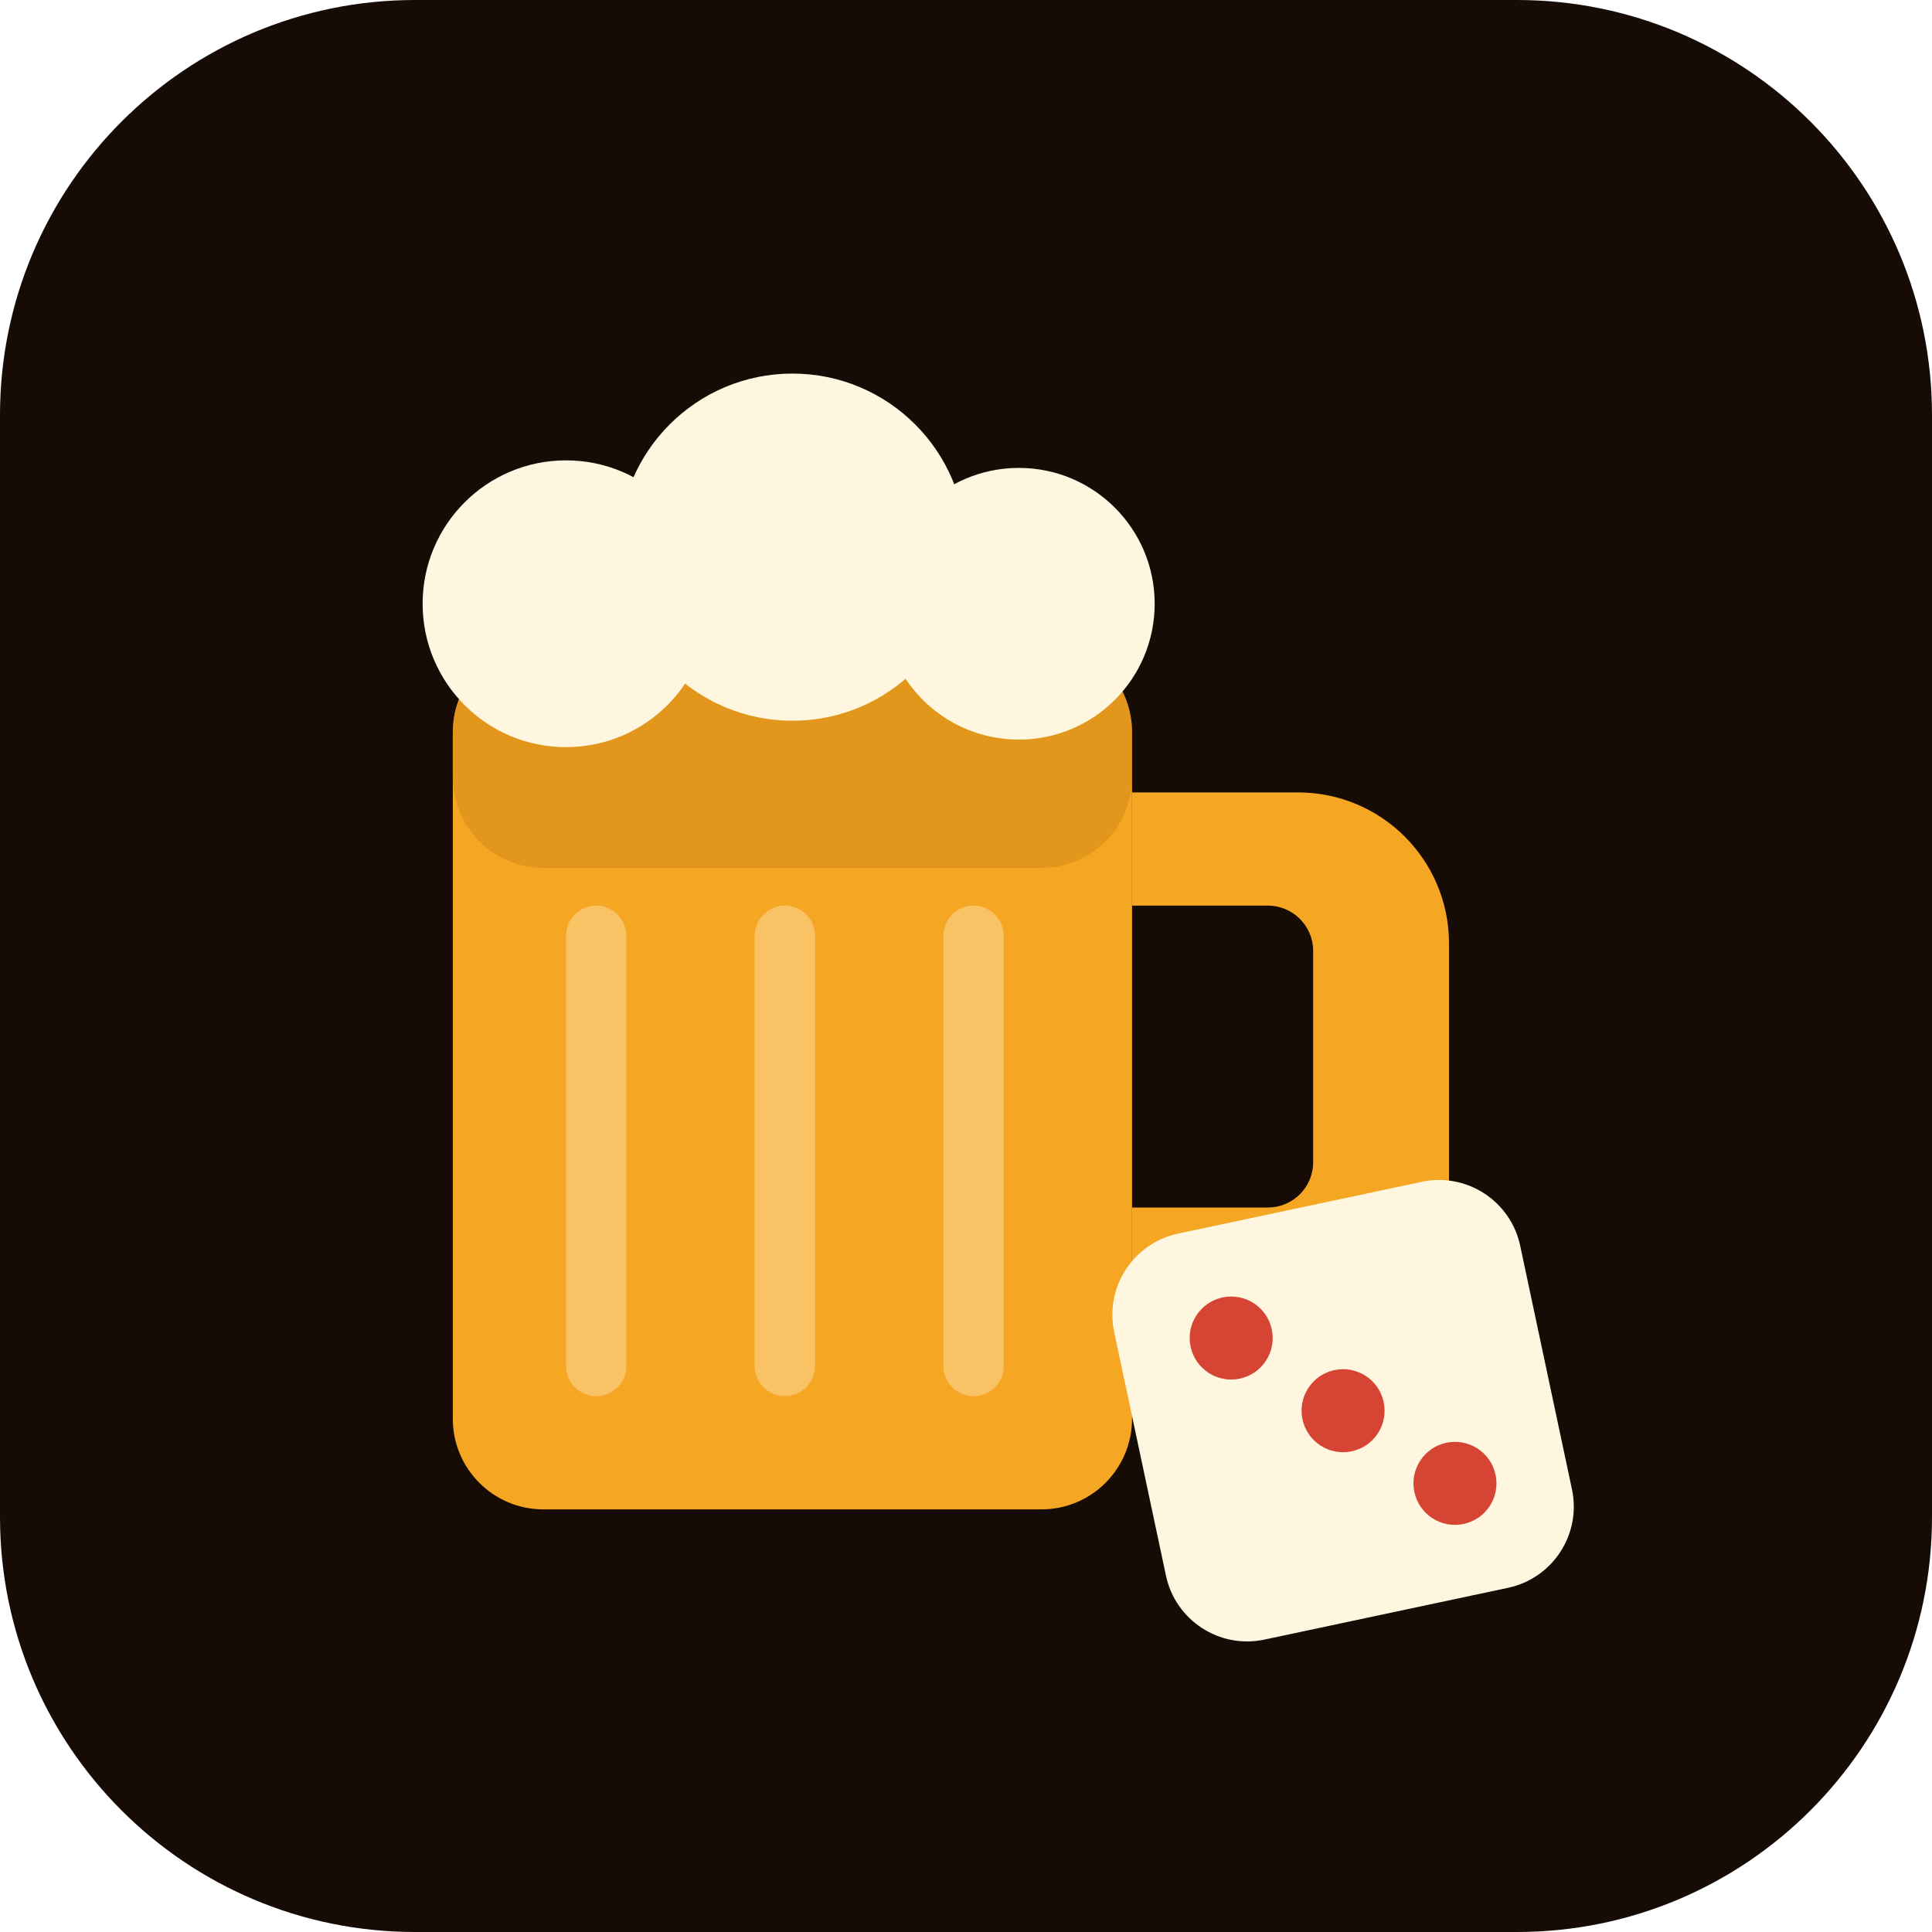
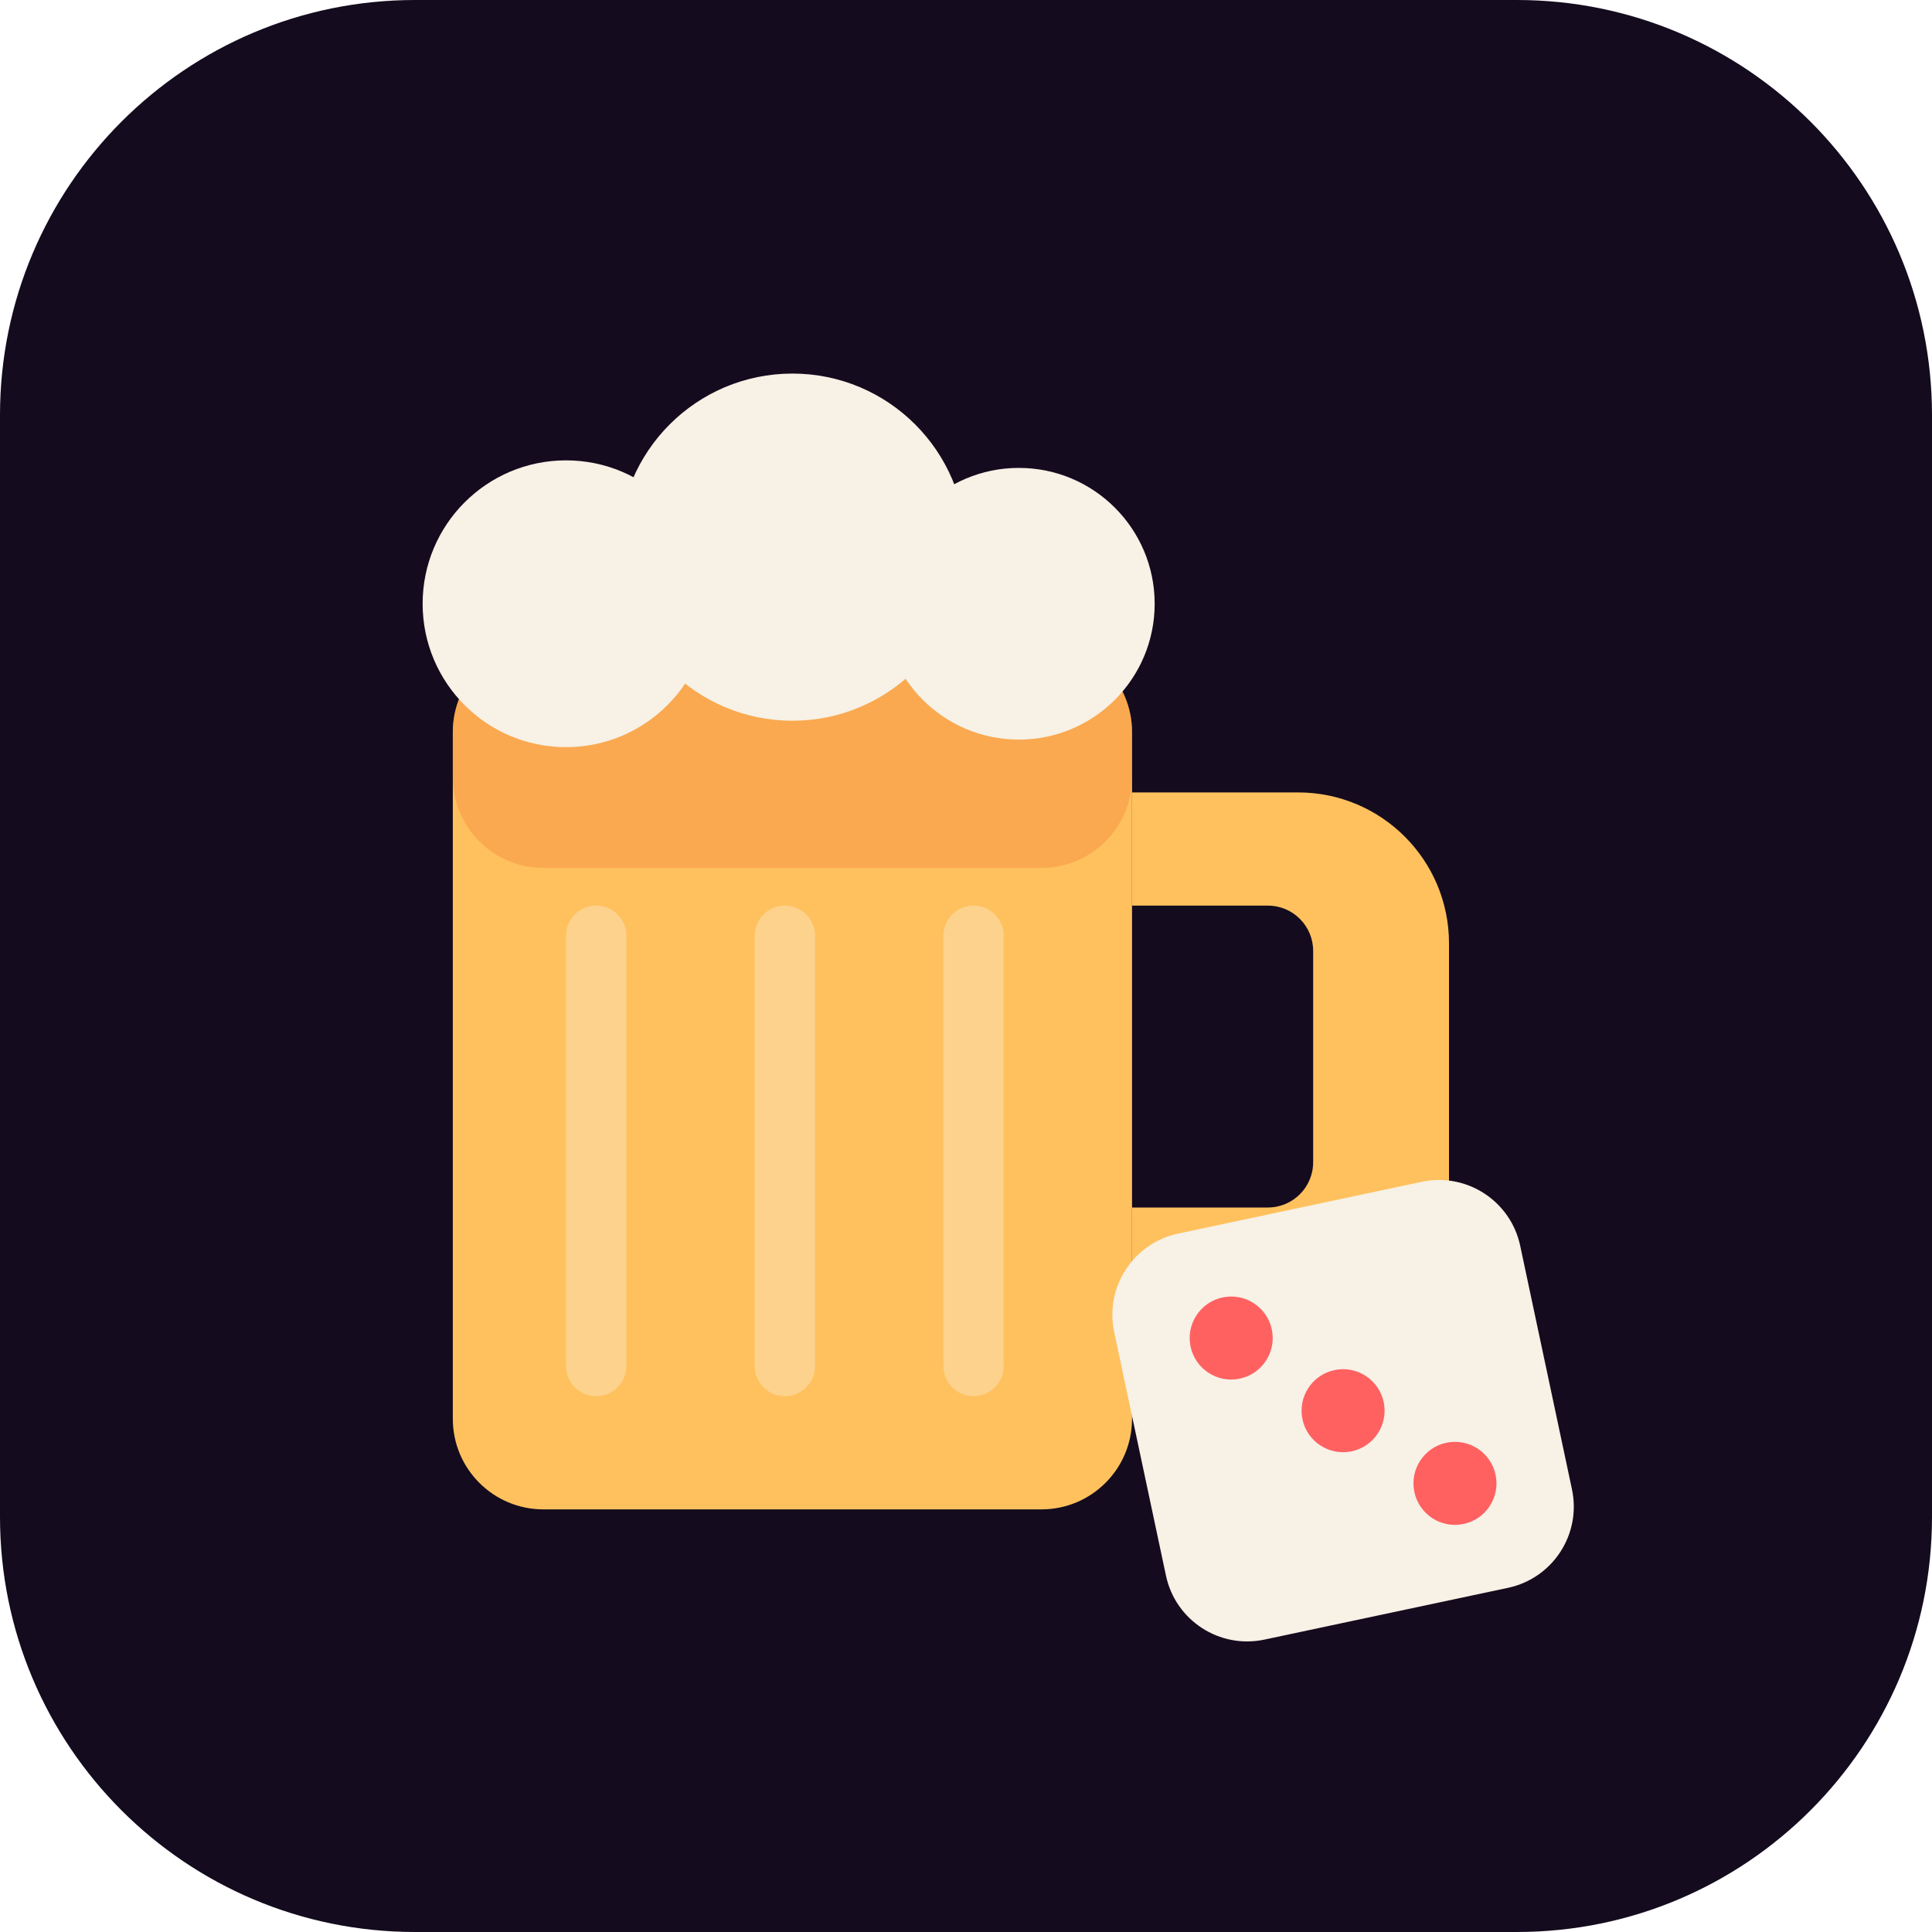
<svg xmlns="http://www.w3.org/2000/svg" viewBox="0 0 512 512">
-   <rect width="512" height="512" rx="110" fill="#160C05" />
-   <rect x="120" y="170" width="180" height="230" rx="24" fill="#F5A623" />
-   <rect x="120" y="170" width="180" height="60" rx="24" fill="#C97E12" opacity=".4" />
-   <path d="M300 210h44a40 40 0 0 1 40 40v70a40 40 0 0 1-40 40h-44v-40h36a12 12 0 0 0 12-12v-56a12 12 0 0 0-12-12h-36z" fill="#F5A623" />
-   <circle cx="150" cy="160" r="38" fill="#FFF6E0" />
-   <circle cx="210" cy="145" r="46" fill="#FFF6E0" />
-   <circle cx="270" cy="160" r="36" fill="#FFF6E0" />
-   <rect x="150" y="240" width="16" height="130" rx="8" fill="#FFF6E0" opacity=".35" />
-   <rect x="200" y="240" width="16" height="130" rx="8" fill="#FFF6E0" opacity=".35" />
-   <rect x="250" y="240" width="16" height="130" rx="8" fill="#FFF6E0" opacity=".35" />
+   <rect width="512" height="512" rx="110" fill="#140B1E" />
+   <rect x="120" y="170" width="180" height="230" rx="24" fill="#FFC15E" />
+   <rect x="120" y="170" width="180" height="60" rx="24" fill="#F2843C" opacity=".4" />
+   <path d="M300 210h44a40 40 0 0 1 40 40v70a40 40 0 0 1-40 40h-44v-40h36a12 12 0 0 0 12-12v-56a12 12 0 0 0-12-12h-36z" fill="#FFC15E" />
+   <circle cx="150" cy="160" r="38" fill="#F7F1E6" />
+   <circle cx="210" cy="145" r="46" fill="#F7F1E6" />
+   <circle cx="270" cy="160" r="36" fill="#F7F1E6" />
+   <rect x="150" y="240" width="16" height="130" rx="8" fill="#F7F1E6" opacity=".35" />
+   <rect x="200" y="240" width="16" height="130" rx="8" fill="#F7F1E6" opacity=".35" />
+   <rect x="250" y="240" width="16" height="130" rx="8" fill="#F7F1E6" opacity=".35" />
  <g transform="rotate(-12 350 370)">
-     <rect x="300" y="320" width="110" height="110" rx="22" fill="#FFF6E0" />
-     <circle cx="330" cy="350" r="11" fill="#D64533" />
-     <circle cx="355" cy="375" r="11" fill="#D64533" />
-     <circle cx="380" cy="400" r="11" fill="#D64533" />
+     <rect x="300" y="320" width="110" height="110" rx="22" fill="#F7F1E6" />
+     <circle cx="330" cy="350" r="11" fill="#FF6161" />
+     <circle cx="355" cy="375" r="11" fill="#FF6161" />
+     <circle cx="380" cy="400" r="11" fill="#FF6161" />
  </g>
</svg>
